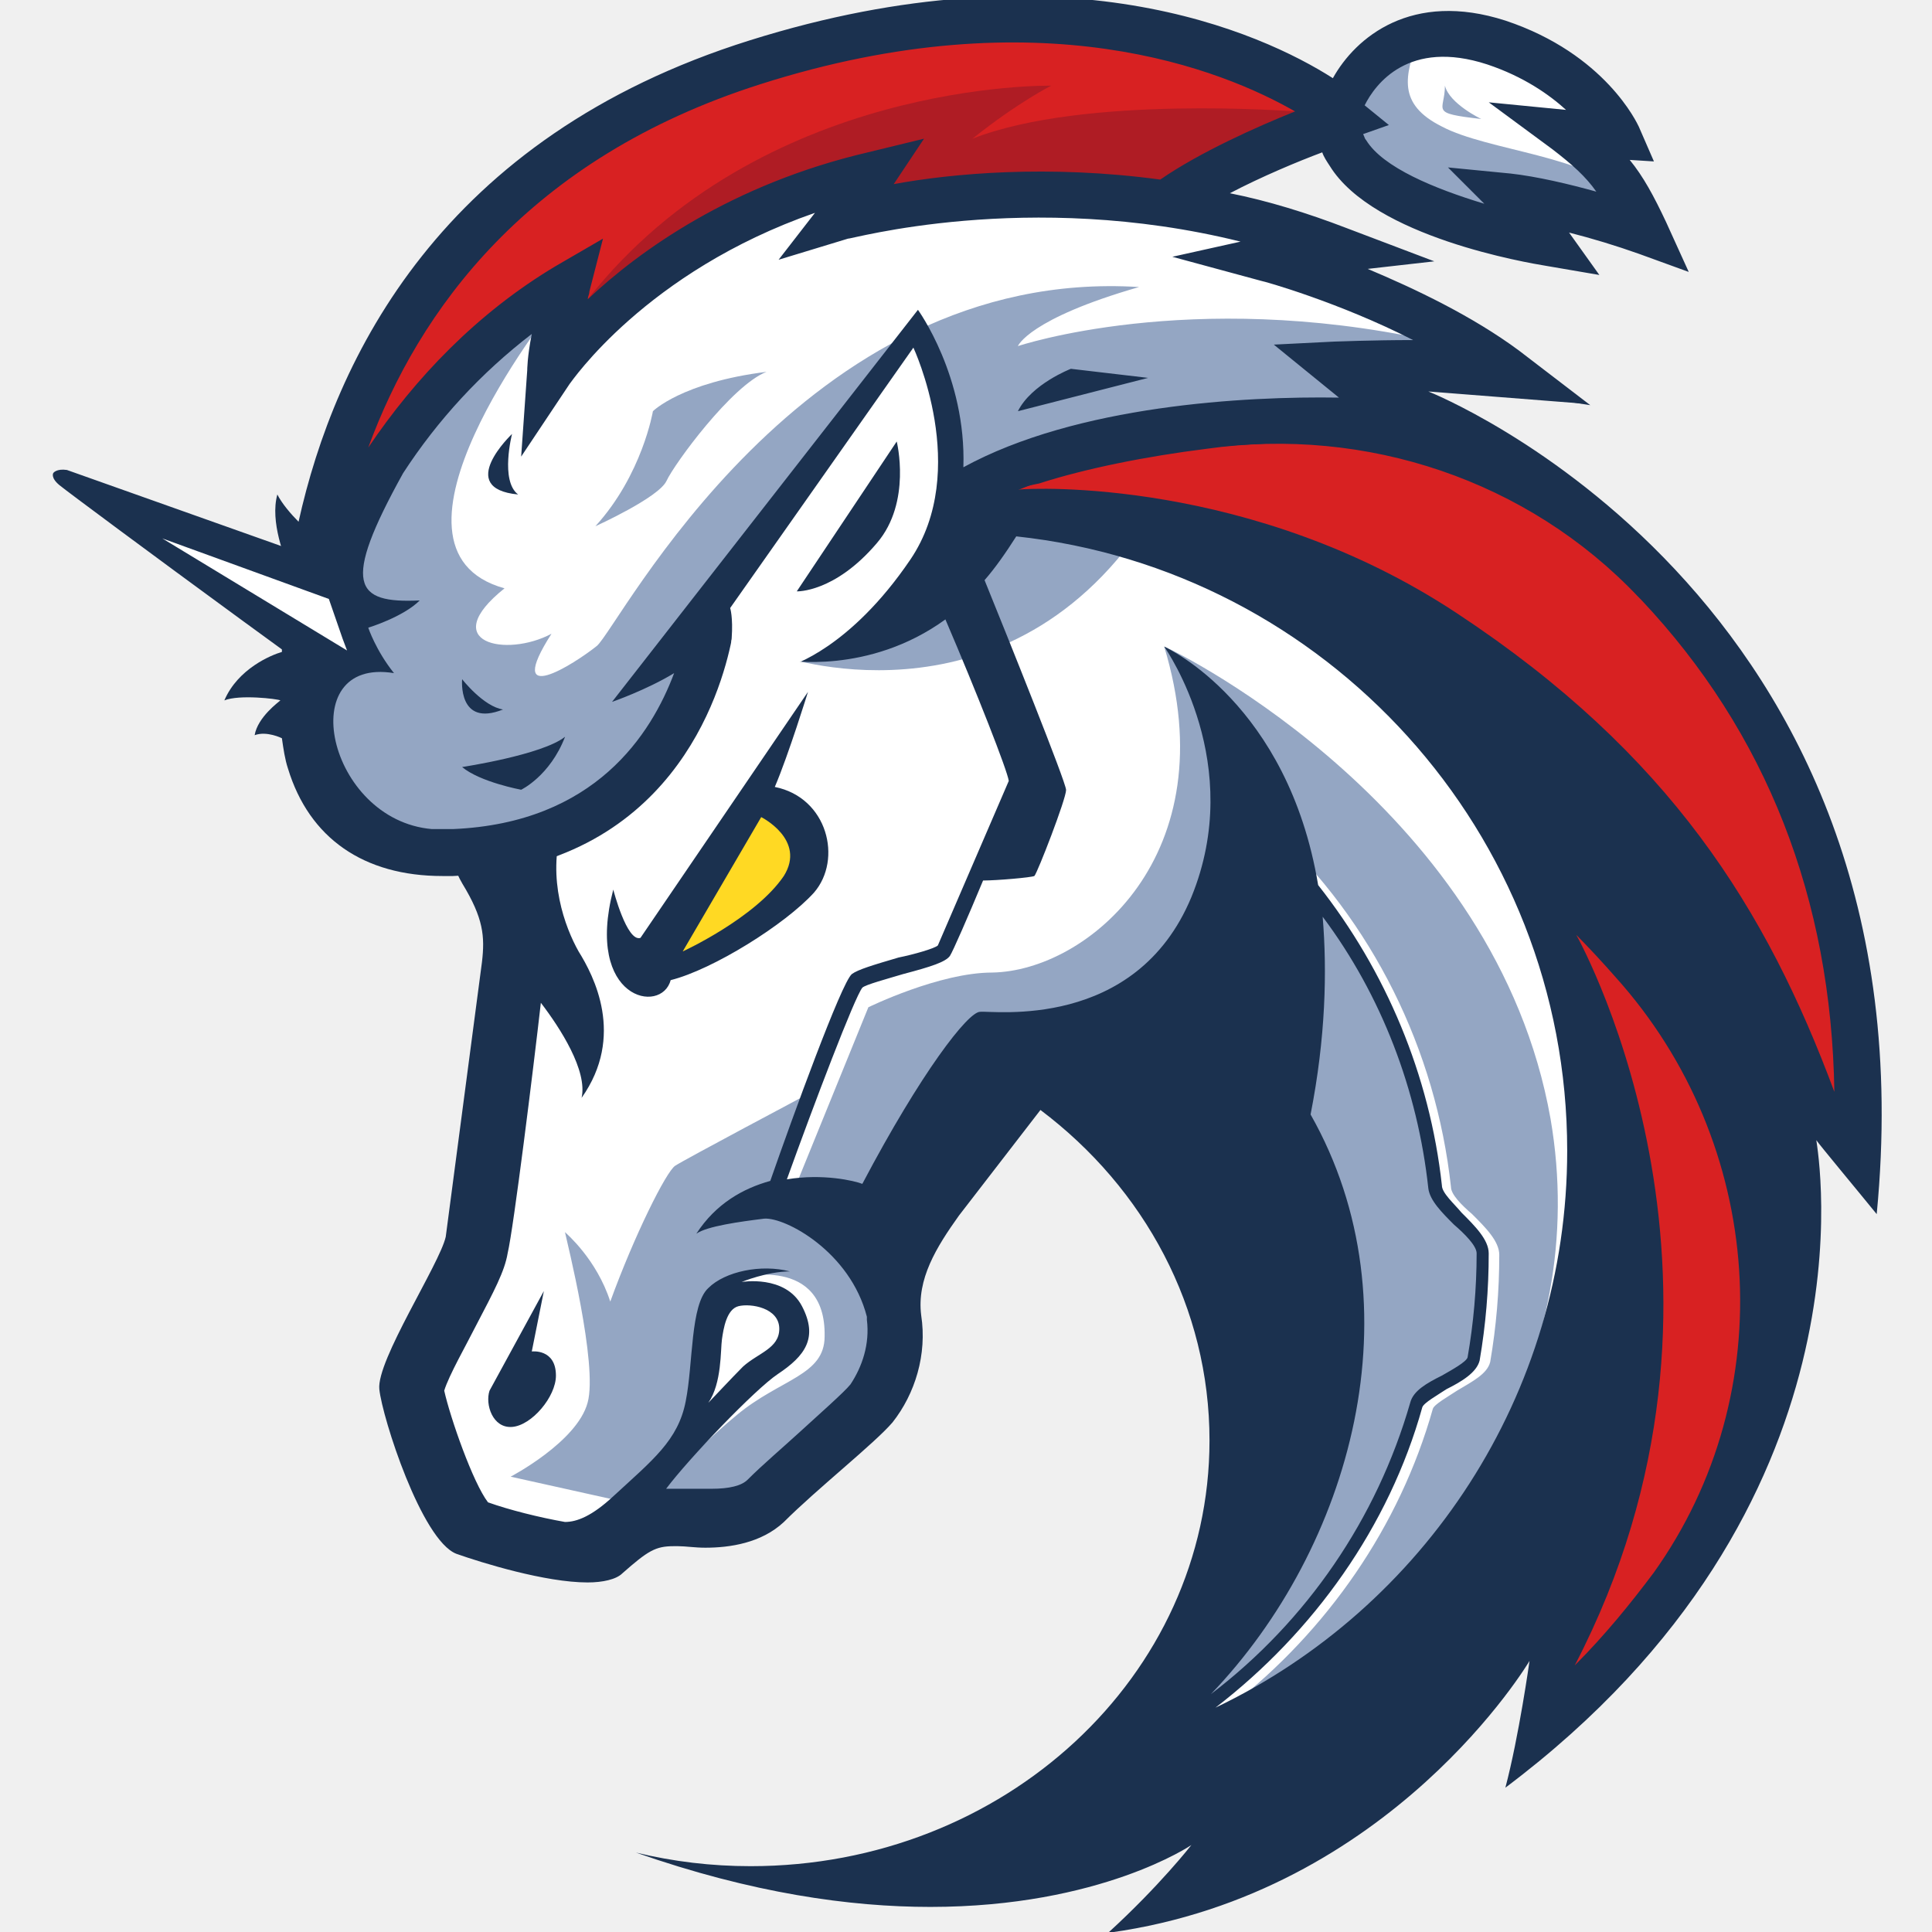
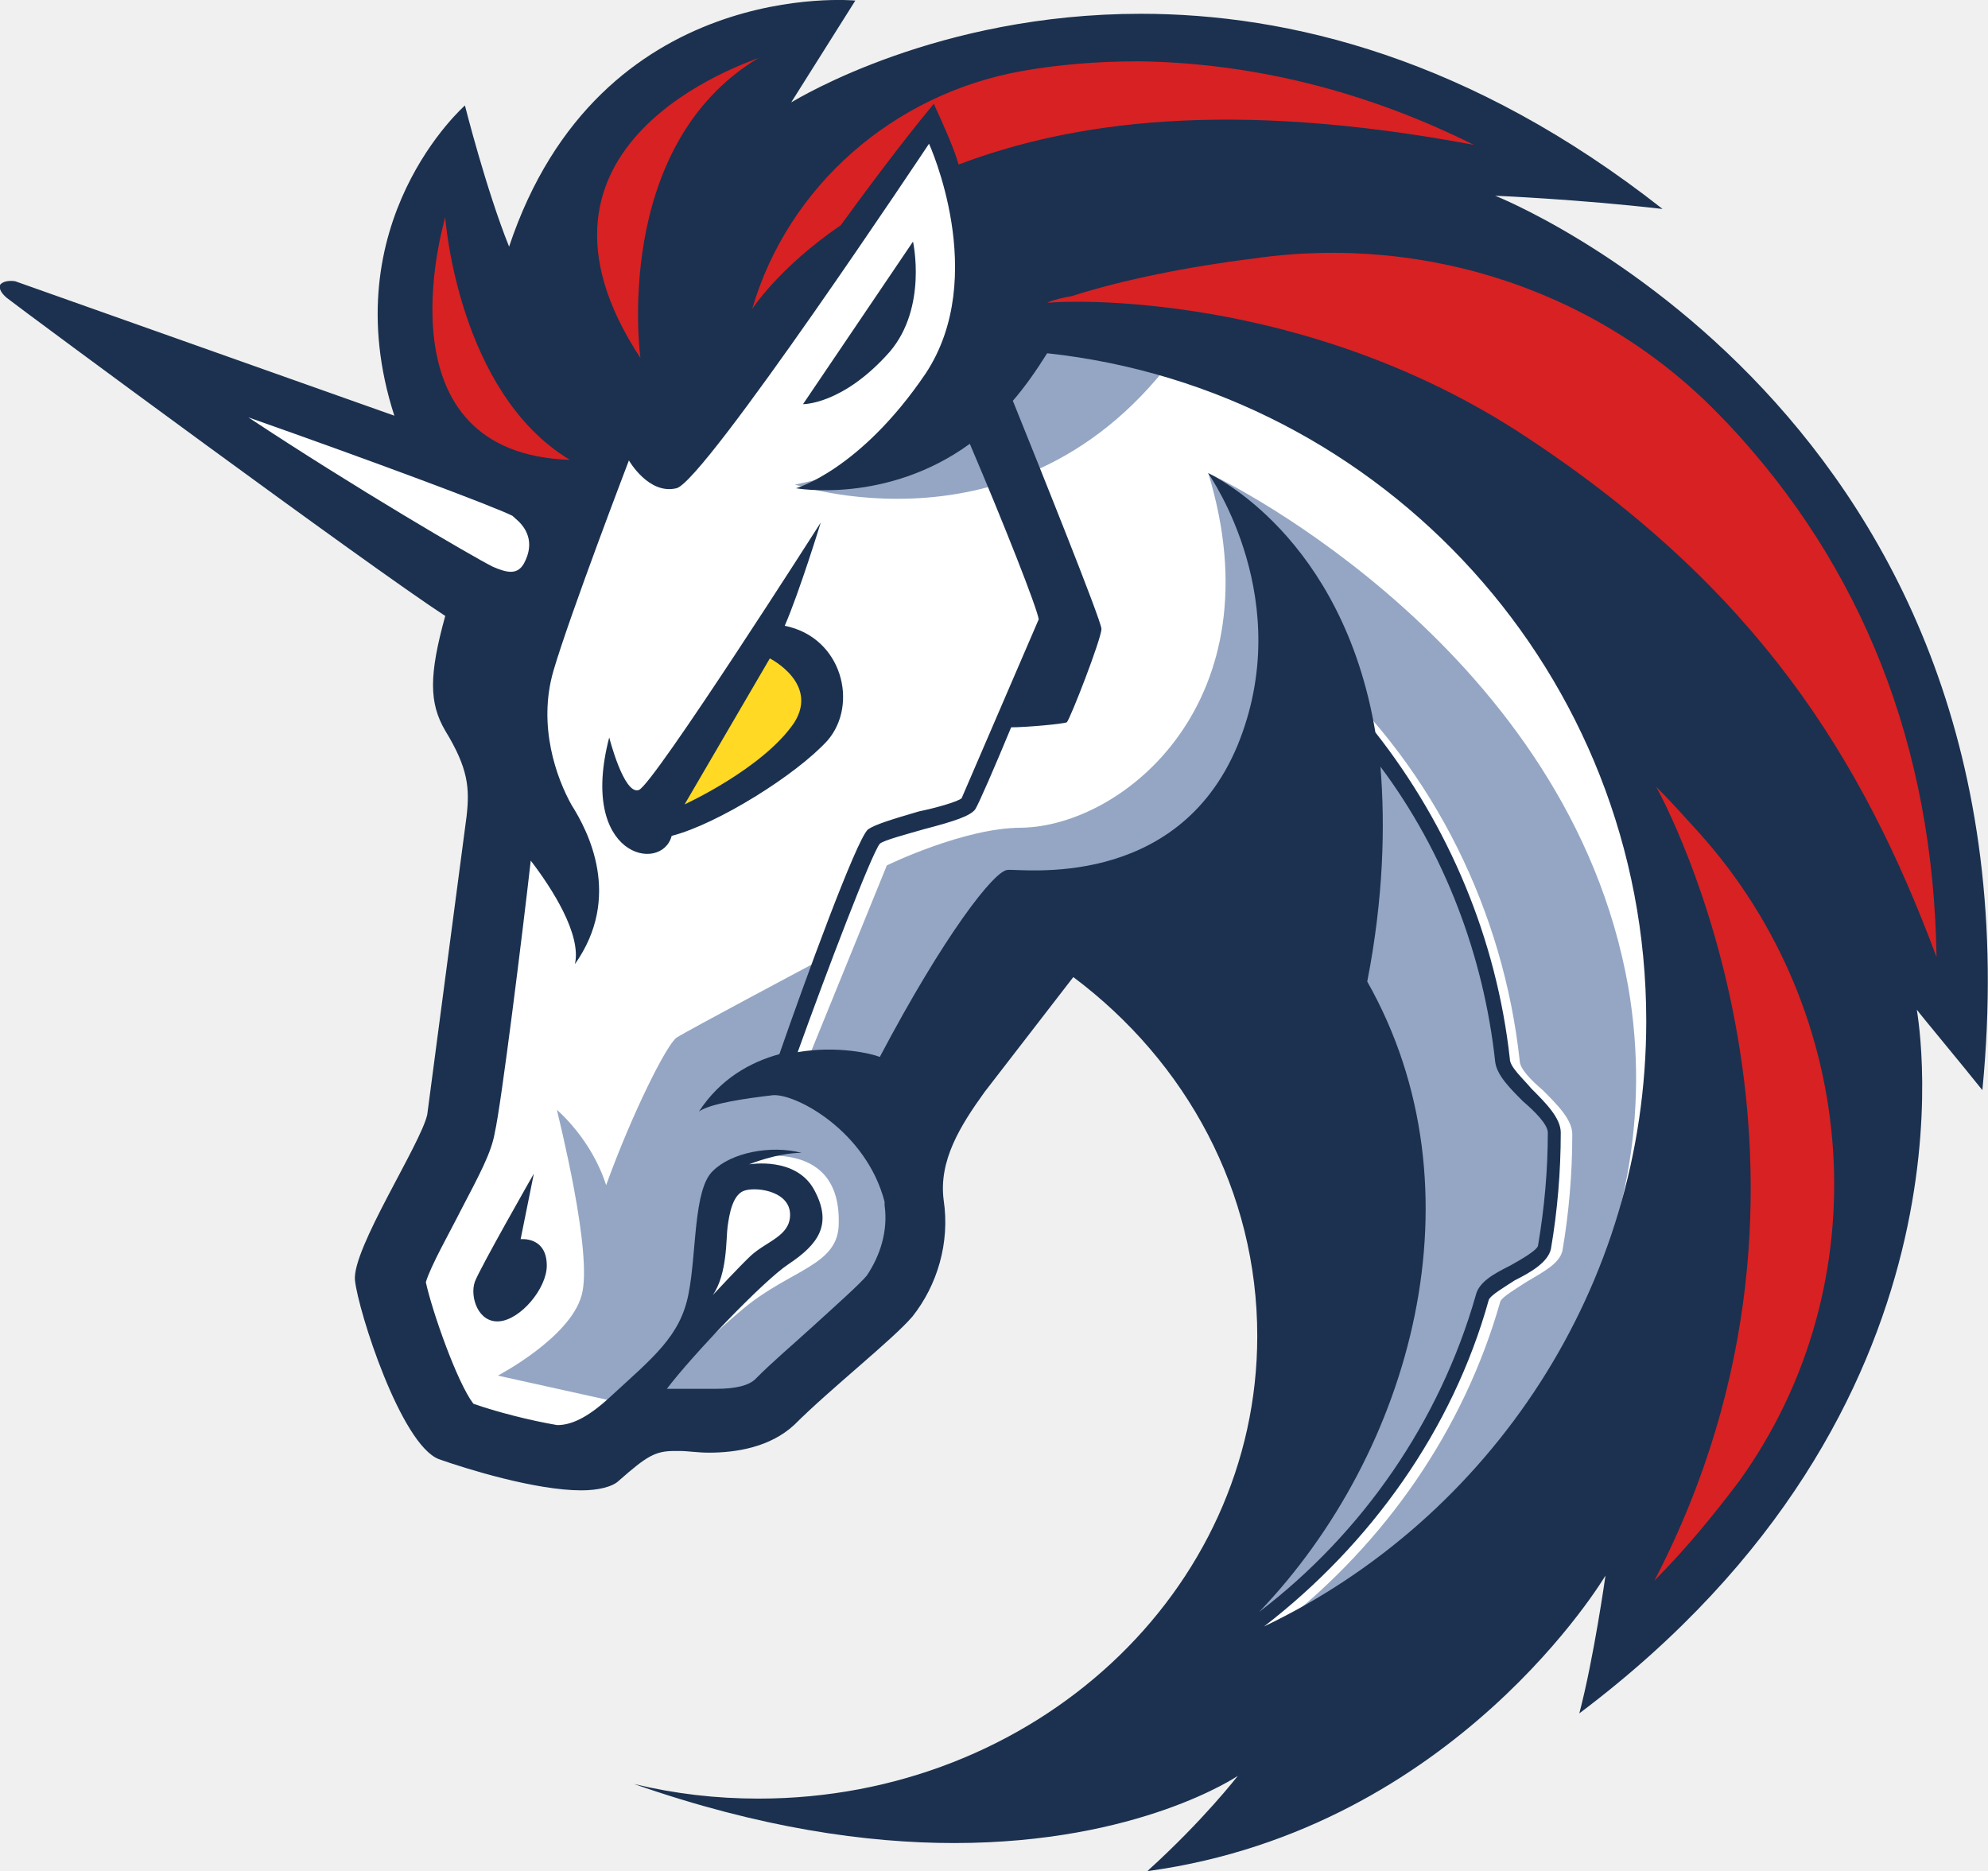
- <svg xmlns="http://www.w3.org/2000/svg" fill="none" width="56" height="56">
-   <g clip-path="url(#A)">
-     <path d="M14.145 33.616l1.4-10.544-12.162-8.444 11.112 3.762 2.625-4.025 9.581-5.95 21.131 11.637 1.094 17.763-9.406 13.081-7.437 1.138 3.85-7.044v-6.781l-2.8-5.294-2.844-1.881-4.375 4.506v4.769l-3.413 3.194-4.331.525-1.925 1.094-3.15-1.006-1.312-4.725 2.362-3.325z" fill="#fff" />
-     <g fill="#94a6c3">
-       <path d="M33.57 14.541c-2.319-.481-4.856-.35-4.856-.35s-.831 3.85-5.994 4.856c.044 0 6.825 2.319 10.85-4.506zm2.1 34.912c2.8-2.187 4.9-5.206 5.862-8.619.044-.131.438-.35.7-.525.438-.263.875-.481.962-.831a18.22 18.22 0 0 0 .263-3.106c0-.394-.394-.788-.788-1.181-.306-.263-.612-.569-.612-.788-.437-3.981-2.275-7.7-5.206-10.413l-.306.306c2.844 2.669 4.681 6.3 5.075 10.15.044.35.394.7.744 1.05.306.263.656.656.656.831a17.49 17.49 0 0 1-.263 3.019c-.044.175-.437.35-.744.525-.437.219-.831.438-.919.788a16.17 16.17 0 0 1-6.65 9.056l3.325-7.219-.175-6.475-5.556-5.381-3.15.438-3.456 5.6s1.619 2.056-.656 4.462c-2.231 2.362-3.981 2.888-3.981 2.888l-1.619-.875c.481-.612 1.444-1.531 2.188-2.144 1.269-1.05 2.538-1.138 2.538-2.275.044-2.362-2.494-1.706-2.494-1.706l-.919.875-.394 3.237-1.925 2.406-.219-.044-3.15-.7s1.925-1.006 2.231-2.144c.306-1.094-.613-4.725-.656-4.944.044.044.919.788 1.313 2.013.7-1.925 1.619-3.763 1.881-3.937s3.806-2.056 3.806-2.056l-1.181 3.106.875-.481 2.1-5.163s2.056-1.006 3.587-1.006c2.756-.044 6.825-3.413 4.987-9.45.525.219 9.625 4.769 11.2 13.694 1.181 6.869-2.712 13.3-9.275 17.019z" />
-     </g>
-     <g fill="#1b314f">
-       <path d="M25.258 15.503c1.006-1.181.613-2.931.613-2.931l-2.931 4.331c-.044 0 1.05.044 2.319-1.4zm-9.844 23.669l.35-1.75-1.575 2.888c-.131.394.088 1.094.656 1.05s1.269-.875 1.269-1.487c0-.788-.7-.7-.7-.7zm25.988-27.825l4.462.35c-5.119-4.025-9.975-5.206-13.913-5.206-5.425 0-9.1 2.231-9.319 2.363l1.706-2.713s-6.825-.656-9.231 6.562c-.613-1.531-1.181-3.762-1.181-3.762s-3.544 3.106-1.881 8.269L1.939 13.622c-.306-.044-.394.088-.394.088s-.087.131.175.35c.481.394 9.669 7.175 11.681 8.488-.437 1.575-.437 2.319 0 3.063.613 1.006.656 1.531.569 2.275l-1.05 7.963c-.175.788-2.012 3.587-1.925 4.419s1.225 4.375 2.231 4.769c.744.263 2.581.831 3.806.831.438 0 .831-.088 1.006-.263.744-.656.962-.788 1.488-.788h.131c.219 0 .481.044.788.044.7 0 1.619-.131 2.275-.744.962-.963 2.625-2.275 3.15-2.888.656-.831 1.006-1.969.831-3.106-.131-1.05.438-1.969 1.094-2.888l2.363-3.062c3.019 2.275 4.9 5.731 4.9 9.581 0 6.825-5.95 12.338-13.3 12.338-1.137 0-2.231-.131-3.325-.394 3.369 1.181 6.213 1.575 8.531 1.575 4.944 0 7.569-1.794 7.569-1.794s-.919 1.181-2.406 2.538h.044c8.181-1.138 12.163-7.875 12.163-7.875s-.306 2.188-.7 3.675c10.894-8.181 9.056-18.419 9.013-18.769.087.131 1.181 1.444 1.75 2.144 1.75-18.025-12.994-23.844-12.994-23.844zM24.645 40.134c-.175.219-.919.875-1.444 1.356s-1.094.962-1.531 1.4c-.175.175-.525.263-1.05.263h-.481-.262-.175-.394c.656-.875 2.581-2.888 3.237-3.325.788-.525 1.181-1.05.7-1.969s-1.75-.7-1.75-.7.744-.306 1.4-.306c-.831-.219-1.881 0-2.363.481-.525.481-.437 2.188-.656 3.281-.219 1.138-.962 1.706-2.1 2.756-.613.569-1.05.744-1.4.744-.744-.131-1.619-.35-2.231-.569-.437-.569-1.094-2.45-1.269-3.237.131-.437.656-1.356.919-1.881.525-1.006.831-1.575.919-2.1.175-.744.744-5.337.963-7.262.569.744 1.356 1.969 1.181 2.756 1.269-1.794.35-3.544-.087-4.244-.394-.7-.919-2.1-.481-3.587s2.012-5.6 2.012-5.6.525.919 1.269.744 6.738-9.188 6.738-9.188 1.619 3.544-.087 6.125c-1.75 2.581-3.456 3.063-3.456 3.063s2.406.438 4.637-1.181c.919 2.144 1.794 4.375 1.837 4.681l-2.056 4.769c-.088.087-.7.262-1.138.35-.744.219-1.181.35-1.356.481-.306.262-1.706 4.112-2.363 5.994-.788.219-1.575.656-2.144 1.531.306-.219 1.269-.35 1.969-.437.613-.044 2.494.962 2.975 2.844v.087c.087.7-.131 1.356-.481 1.881zm-4.113.525c.394-.569.35-1.531.394-1.837s.131-.875.481-.962 1.181.044 1.181.656c0 .569-.613.7-1.05 1.094-.306.306-.919.962-1.006 1.05zm17.456-8.356c.438-2.231.481-4.156.35-5.731 1.706 2.275 2.756 5.031 3.063 7.875.044.35.394.7.744 1.05.306.263.656.612.656.831a17.59 17.59 0 0 1-.263 3.019c-.044.131-.437.35-.744.525-.437.219-.831.438-.919.788a16.29 16.29 0 0 1-5.775 8.444c4.069-4.244 6.038-11.244 2.888-16.8zm-2.756 17.194c2.844-2.187 5.031-5.25 5.994-8.706.044-.131.438-.35.7-.525.438-.219.875-.481.962-.831a18.22 18.22 0 0 0 .263-3.106c0-.394-.394-.788-.788-1.181-.219-.263-.569-.569-.569-.788-.35-3.194-1.619-6.212-3.587-8.706-.875-5.25-4.375-6.869-4.462-6.913.087.131 2.362 3.413.788 7.262-1.619 3.894-5.775 3.281-6.125 3.325-.35 0-1.706 1.75-3.413 4.987-.219-.087-1.138-.306-2.187-.131.787-2.187 1.969-5.294 2.188-5.556.087-.087.744-.262 1.181-.394.831-.219 1.225-.35 1.356-.525.087-.131.525-1.137.962-2.187.394 0 1.4-.087 1.487-.131.087-.087.919-2.231.919-2.494 0-.219-1.706-4.463-2.363-6.081.306-.35.613-.788.919-1.269 8.969.962 15.969 8.575 15.969 17.806 0 7.087-4.156 13.256-10.194 16.144zM23.595 25.872c.831-.962.394-2.756-1.137-3.062.394-.919.962-2.756.962-2.756l-4.856 7.131c-.394.131-.788-1.4-.788-1.4-.831 3.194 1.4 3.631 1.663 2.625 1.225-.306 3.325-1.619 4.156-2.538z" />
-     </g>
-     <path d="M19.789 27.578l2.275-3.894s1.313.656.656 1.706c-.831 1.225-2.931 2.188-2.931 2.188z" fill="#ffd923" />
-     <g fill="#d82122">
-       <path d="M47.92 45.603c-.656.875-1.4 1.794-2.275 2.669 5.644-10.85.263-20.781.044-21.175a28.91 28.91 0 0 1 1.138 1.225c4.331 4.813 4.856 12.031 1.094 17.281zm5.25-13.956c-1.969-5.294-4.769-9.8-10.937-13.869-5.95-3.937-12.337-3.631-12.687-3.588h-.087c.219-.088.438-.131.656-.175 1.356-.437 3.106-.787 4.856-1.006 4.638-.656 9.319.919 12.512 4.288l.087.087c3.631 3.85 5.513 8.662 5.6 14.263zM40.833 9.991c-6.519-1.225-10.719-.613-13.737.525-.087-.35-.394-1.05-.656-1.619-.919 1.094-1.881 2.406-2.494 3.238-1.663 1.137-2.363 2.231-2.363 2.231.962-3.281 3.762-5.731 7.175-6.344.962-.175 2.012-.263 3.15-.263 3.019.044 6.038.788 8.925 2.231zm-24.107 8.4c-5.119-.175-3.412-6.125-3.325-6.475 0 .044.35 4.681 3.325 6.475zm5.032-10.719c-3.937 2.363-3.15 8.006-3.15 8.006-3.762-5.731 2.844-7.875 3.15-8.006z" />
-     </g>
-     <path d="M15.283 19.966c.262.219.525.613.219 1.181-.175.306-.437.262-.831.087-.525-.262-3.675-2.1-6.519-3.981l7.044 2.625.088.087z" fill="#fff" />
-     <path d="M9.663 14.772s1.668-10.05 12.159-13.078 16.461 1.097 16.461 1.097l-3.38 3.204-9.13-.132-1.931.702 1.097-1.624-7.111 3.73-2.283 2.765.044-2.765-2.239 2.282z" fill="#d82122" />
-     <path d="M37.536 3.23s-6.101-.483-9.349.79c1.317-1.053 2.282-1.536 2.282-1.536s-8.428-.176-13.432 6.188c1.317-.351 3.38-2.063 3.38-2.063l4.565-1.668-.527 1.58 5.882-.922 3.643.351z" fill="#af1c24" />
-     <g fill="#fff">
-       <path d="M38.722 7.092L32.05 5.6l-7.33.527.22-1.185-6.101 2.94-2.502 1.975.088-1.668s-6.453 4.959-5.18 10.05c1.229 5.091 6.891 2.37 6.891 2.37l6.145-6.89 18.875-3.642-5.399-2.37zm8.339-.878l-.922-3.116L43.725.991s-3.468-.263-4.258.965l-.878 1.624 1.975 2.238 3.95 1.273-.263-1.273z" />
-     </g>
-     <g fill="#94a6c3">
-       <path d="M29.504 10.032s.307-.79 3.512-1.712c-9.788-.614-15.056 9.831-15.714 10.401-.658.527-2.721 1.843-1.317-.351-1.317.702-3.336.263-1.361-1.317-4.126-1.141 1.361-8.075 1.361-8.075l-3.029 1.712-3.512 5.047-.878 4.959 1.185 3.116 2.853 1.141 4.214-1.141 2.634-2.501 1.01-2.809 2.502-1.404 5.443-3.16 4.389-1.36 6.935-.439-.351-1.097s1.097-.57 2.019-1.185c-6.935-1.492-11.895.175-11.895.175zM46.93 5.643c-.746-1.097-3.819-1.273-5.136-1.975-1.317-.658-1.053-1.492-.702-2.502l-1.668.878-.922 1.141 1.756 2.326 4.433 1.668-.658-1.712c.088.044 3.643 1.273 2.897.176zm-3.995-2.194s-.922-.439-1.053-.965c0 .746-.483.79 1.053.965zM19.32 13.938c.22-.483 1.887-2.765 2.897-3.16-2.458.307-3.292 1.141-3.292 1.141s-.307 1.843-1.668 3.335c0 0 1.844-.834 2.063-1.317z" />
-     </g>
-     <g fill="#1b314f">
-       <path d="M29.504 11.919l3.775-.966-2.239-.263s-1.141.439-1.536 1.229zM14.58 20.565c-.571-.088-1.185-.878-1.185-.878s-.132 1.404 1.185.878zm.526 2.326s.834-.395 1.273-1.536c-.658.527-2.985.878-2.985.878.527.439 1.712.658 1.712.658zM48.949 7.882l-.658-1.448c-.351-.746-.658-1.317-1.053-1.799l.702.044-.439-1.009c-.044-.088-.966-2.107-3.863-3.072-2.721-.878-4.346.483-5.004 1.668-2.063-1.317-7.813-3.95-16.899-1.097C12.78 3.976 9.707 10.383 8.654 15.123c-.219-.219-.483-.527-.615-.79-.219.79.219 1.843.351 2.194-.132.922-.219 1.712-.219 2.37-.307.088-1.273.483-1.668 1.404.439-.176 1.536-.044 1.624 0-.044.044-.658.483-.746 1.009.351-.132.79.088.79.088.044.307.088.614.176.878.615 2.019 2.195 3.116 4.477 3.116h.307c6.321-.263 7.769-5.31 8.077-6.846.614-.219 1.843-.702 3.599-1.624.878-.219 1.756-.439 2.502-.702.132-.351.263-.658.351-1.009.132-.088.219-.132.351-.22 4.17-2.765 12.642-2.107 12.729-2.107l2.107.176-2.283-1.887c.966 0 2.107.044 2.985.176l2.546.395-2.063-1.58c-1.361-1.009-3.029-1.799-4.389-2.37l1.931-.219-2.546-.965c-1.141-.439-2.282-.79-3.38-1.009.922-.483 1.975-.922 2.678-1.185.044.132.132.263.219.395 1.273 2.063 5.75 2.809 6.277 2.896l1.536.263-.878-1.229a23.1 23.1 0 0 1 2.019.614zm-12.993-.878l-1.975.439 2.59.702c.044 0 2.239.614 4.389 1.712-1.185 0-2.239.044-2.282.044l-1.756.088 1.888 1.536c-2.722-.044-7.594.22-10.886 2.019.088-2.633-1.317-4.564-1.317-4.564L17.74 20.345s1.01-.351 1.8-.834c-.658 1.755-2.282 4.345-6.409 4.52h-.614c-3.029-.263-4.038-5.003-1.097-4.52-.527-.658-.746-1.317-.746-1.317s1.01-.307 1.492-.79c-1.887.088-2.283-.439-.483-3.687a16.23 16.23 0 0 1 3.731-4.037c-.132.658-.132 1.053-.132 1.053l-.176 2.502 1.405-2.107c.044-.044 2.195-3.248 7.111-4.959l-1.054 1.36 2.019-.614c0 .044 5.18-1.448 11.369.088zM33.63 5.205c-3.248-.439-6.057-.176-7.725.132l.878-1.317-1.624.395c-3.95.922-6.628 2.853-8.12 4.257 0-.088.044-.132.044-.219l.395-1.536-1.361.79c-2.283 1.36-4.082 3.248-5.443 5.266 1.448-3.95 4.609-8.382 11.369-10.533 8.121-2.589 13.432-.395 15.495.79-1.097.439-2.765 1.185-3.907 1.975zm10.14-.176l-1.8-.176 1.053 1.053c-1.449-.439-2.941-1.053-3.424-1.843-.044-.044-.044-.088-.088-.176l.746-.263-.702-.571c.307-.614 1.273-1.931 3.555-1.185 1.053.351 1.8.878 2.282 1.317l-2.239-.219 1.844 1.36c.571.439.966.79 1.273 1.229-.79-.219-1.712-.439-2.502-.527zm-28.752 9.304c-.527-.395-.176-1.755-.176-1.755s-1.668 1.58.176 1.755z" />
-     </g>
-     <g fill="#fff">
-       <path d="M22.919 19.292s1.712-.483 3.468-3.072.088-6.144.088-6.144l-5.311 7.548s.088.263.044.878c-.088.614.571 1.141.571 1.141zm3.073-6.495s.439 1.755-.571 2.94c-1.229 1.448-2.326 1.404-2.326 1.404zM9.927 18.502l-.395-1.141-4.828-1.755 5.355 3.248-.132-.351z" />
-     </g>
-   </g>
-   <defs>
-     <clipPath id="A">
-       <path fill="#fff" d="M0 0h56v56H0z" />
-     </clipPath>
-   </defs>
+ <svg xmlns="http://www.w3.org/2000/svg" viewBox="0 0 706.8 665.2">
+   <path d="M168.2 366.5L186.9 226 24.7 113.4l148.2 50.2 35-53.7 127.8-79.3 281.7 155.2L632 422.6 506.5 597l-99.2 15.2 51.3-93.9v-90.4l-37.3-70.6-37.9-25.1-58.3 60.1v63.6l-45.5 42.6-57.8 7-25.6 14.5-42-13.4-17.5-63 31.5-44.3v-32.8z" fill="#fff" />
+   <path d="M427.2 112.2c-30.9-6.4-64.7-4.7-64.7-4.7s-11.1 51.3-79.9 64.8c.5 0 90.9 30.9 144.6-60.1zm28 465.5c37.3-29.2 65.3-69.4 78.2-114.9.6-1.7 5.8-4.7 9.3-7 5.8-3.5 11.7-6.4 12.8-11.1 2.3-13.4 3.5-27.4 3.5-41.4 0-5.2-5.3-10.5-10.5-15.7-4.1-3.5-8.2-7.6-8.2-10.5-5.8-53.1-30.3-102.7-69.4-138.8l-4.1 4.1c37.9 35.6 62.4 84 67.7 135.3.6 4.7 5.2 9.3 9.9 14 4.1 3.5 8.8 8.8 8.8 11.1 0 13.4-1.2 26.8-3.5 40.2-.6 2.3-5.8 4.7-9.9 7-5.8 2.9-11.1 5.8-12.2 10.5-14 49.6-46.1 92.8-88.7 120.8l44.3-96.3-2.3-86.3-74.1-71.7-42 5.8-46.1 74.7s21.6 27.4-8.8 59.5c-29.7 31.5-53.1 38.5-53.1 38.5l-21.6-11.7c6.4-8.2 19.3-20.4 29.2-28.6 16.9-14 33.8-15.2 33.8-30.3.7-31.6-33.2-22.9-33.2-22.9l-12.3 11.7-5.2 43.2-25.6 32.1-2.9-.6-42-9.3s25.7-13.4 29.8-28.6c4.1-14.6-8.2-63-8.8-65.9.6.6 12.3 10.5 17.5 26.8 9.3-25.7 21.6-50.2 25.1-52.5s50.7-27.4 50.7-27.4l-15.7 41.4 11.7-6.4 28-68.8s27.4-13.4 47.8-13.4c36.7-.6 91-45.5 66.5-126 7 2.9 128.3 63.6 149.3 182.6 15.7 91.5-36.2 177.2-123.7 226.8z" fill="#94a6c3" />
+   <path d="M316.4 125c13.4-15.8 8.2-39.1 8.2-39.1l-39.1 57.8c-.6 0 13.9.6 30.9-18.7zM185.1 440.6l4.7-23.3s-19.3 33.8-21 38.5c-1.8 5.3 1.2 14.6 8.7 14 7.6-.6 16.9-11.7 16.9-19.8 0-10.5-9.3-9.4-9.3-9.4zm346.5-371s29.2 1.2 59.5 4.7c-68.3-53.7-133-69.4-185.5-69.4-72.3 0-121.3 29.8-124.3 31.5L304.1.2s-91-8.8-123.1 87.5c-8.2-20.4-15.7-50.2-15.7-50.2S118 79 140.2 147.8L5.4 100c-4.1-.6-5.3 1.2-5.3 1.2s-1.2 1.7 2.3 4.7c6.5 5.1 129 95.6 155.9 113.1-5.8 21-5.8 30.9 0 40.8 8.2 13.4 8.7 20.4 7.6 30.3l-14 106.2c-2.3 10.5-26.8 47.8-25.7 58.9 1.2 11.1 16.3 58.3 29.8 63.6 9.9 3.5 34.4 11.1 50.7 11.1 5.8 0 11.1-1.2 13.4-3.5 9.9-8.7 12.8-10.5 19.8-10.5h1.7c2.9 0 6.4.6 10.5.6 9.3 0 21.6-1.8 30.3-9.9 12.8-12.8 35-30.3 42-38.5 8.8-11.1 13.4-26.2 11.1-41.4-1.8-14 5.8-26.3 14.6-38.5l31.5-40.8C421.9 377.6 447 423.7 447 475c0 91-79.3 164.5-177.3 164.5-15.2 0-29.7-1.7-44.3-5.2 44.9 15.7 82.8 21 113.8 21 65.9 0 100.9-23.9 100.9-23.9s-12.2 15.8-32.1 33.8h.6c109.1-15.2 162.2-105 162.2-105s-4.1 29.2-9.3 49c145.1-109.1 120.6-245.6 120-250.2 1.2 1.7 15.8 19.2 23.3 28.6 23.4-240.4-173.2-318-173.2-318zM308.2 453.5c-2.3 2.9-12.2 11.7-19.2 18.1s-14.6 12.8-20.4 18.7c-2.3 2.3-7 3.5-14 3.5h-6.4-3.5-2.3-5.3c8.8-11.7 34.4-38.5 43.2-44.3 10.5-7 15.8-14 9.3-26.2-6.4-12.3-23.3-9.3-23.3-9.3s9.9-4.1 18.7-4.1c-11.1-2.9-25.1 0-31.5 6.4-7 6.4-5.8 29.2-8.7 43.7-2.9 15.2-12.8 22.8-28 36.8-8.2 7.6-14 9.9-18.7 9.9-9.9-1.7-21.6-4.7-29.8-7.6-5.8-7.6-14.6-32.7-16.9-43.2 1.7-5.8 8.7-18.1 12.2-25.1 7-13.4 11.1-21 12.3-28 2.3-9.9 9.9-71.2 12.8-96.8 7.6 9.9 18.1 26.3 15.7 36.8 16.9-23.9 4.7-47.3-1.2-56.6-5.2-9.3-12.2-28-6.4-47.8s26.8-74.7 26.8-74.7 7 12.3 16.9 9.9c9.9-2.3 89.8-122.5 89.8-122.5s21.6 47.2-1.2 81.7c-23.3 34.4-46.1 40.8-46.1 40.8s32.1 5.8 61.8-15.8c12.2 28.6 23.9 58.3 24.5 62.4l-27.4 63.6c-1.2 1.2-9.3 3.5-15.2 4.7-9.9 2.9-15.7 4.7-18.1 6.4-4.1 3.5-22.8 54.8-31.5 79.9-10.5 2.9-21 8.8-28.6 20.4 4.1-2.9 16.9-4.7 26.3-5.8 8.2-.6 33.2 12.8 39.7 37.9v1.2c1.3 9.2-1.6 18-6.3 25zm-54.8 7c5.3-7.6 4.7-20.4 5.3-24.5s1.7-11.7 6.4-12.8c4.7-1.2 15.8.6 15.8 8.7 0 7.6-8.2 9.3-14 14.6-4.2 4-12.4 12.8-13.5 14zM486.1 349c5.8-29.7 6.4-55.4 4.7-76.4 22.7 30.3 36.7 67.1 40.8 105 .6 4.7 5.2 9.3 9.9 14 4.1 3.5 8.8 8.2 8.8 11.1 0 13.4-1.2 26.8-3.5 40.3-.6 1.7-5.8 4.7-9.9 7-5.8 2.9-11.1 5.8-12.2 10.5-12.8 44.9-40.3 84.6-77 112.6 54.2-56.6 80.4-150 38.4-224.1zm-36.7 229.3c37.9-29.2 67.1-70 79.9-116.1.6-1.7 5.8-4.7 9.3-7 5.8-2.9 11.7-6.4 12.8-11.1 2.3-13.4 3.5-27.4 3.5-41.4 0-5.2-5.3-10.5-10.5-15.7-2.9-3.5-7.6-7.6-7.6-10.5-4.7-42.6-21.6-82.8-47.8-116.1-11.7-70-58.3-91.6-59.5-92.2 1.2 1.8 31.5 45.5 10.5 96.8-21.6 51.9-77 43.8-81.7 44.3-4.7 0-22.7 23.3-45.5 66.5-2.9-1.2-15.2-4.1-29.2-1.7 10.5-29.2 26.3-70.6 29.2-74.1 1.2-1.2 9.9-3.5 15.8-5.2 11.1-2.9 16.3-4.7 18.1-7 1.2-1.8 7-15.2 12.8-29.2 5.3 0 18.7-1.2 19.8-1.8 1.2-1.2 12.3-29.7 12.3-33.2 0-2.9-22.8-59.5-31.5-81.1 4.1-4.7 8.2-10.5 12.2-16.9 119.6 12.9 213 114.4 213 237.4 0 94.5-55.4 176.8-135.9 215.3zm-155.2-315c11.1-12.8 5.3-36.7-15.2-40.8 5.3-12.2 12.8-36.7 12.8-36.7s-59.5 93.3-64.7 95.1c-5.3 1.8-10.5-18.7-10.5-18.7-11.1 42.6 18.7 48.4 22.2 35 16.3-4.2 44.3-21.7 55.4-33.9z" fill="#1b314f" />
+   <path d="M243.4 286l30.3-51.9s17.5 8.8 8.7 22.8c-11 16.3-39 29.1-39 29.1z" fill="#ffd923" />
+   <path d="M618.5 526.4c-8.8 11.7-18.7 23.9-30.3 35.6 75.2-144.7 3.5-277.1.6-282.3 5.3 5.3 10.5 11.1 15.2 16.3 57.7 64.1 64.7 160.4 14.5 230.4zm70-186.1c-26.3-70.6-63.6-130.7-145.8-184.9-79.3-52.5-164.5-48.4-169.2-47.8h-1.2c2.9-1.2 5.8-1.8 8.7-2.3 18.1-5.8 41.4-10.5 64.8-13.4C507.7 83 570.1 104 612.7 149l1.2 1.2c48.4 51.3 73.5 115.4 74.6 190.1zM524 51.5c-86.9-16.3-142.9-8.2-183.2 7-1.2-4.7-5.3-14-8.8-21.6-12.1 14.6-25 32.1-33.1 43.2-22.2 15.2-31.5 29.8-31.5 29.8 12.8-43.8 50.2-76.4 95.7-84.6 12.8-2.3 26.8-3.5 42-3.5 40.2.6 80.4 10.5 118.9 29.7zm-321.4 112c-68.2-2.3-45.5-81.7-44.3-86.3 0 .6 4.6 62.4 44.3 86.3zm67.1-142.9c-52.5 31.5-42 106.7-42 106.7-50.2-76.3 37.9-104.9 42-106.7z" fill="#d82122" />
+   <path d="M183.4 184.5c3.5 2.9 7 8.2 2.9 15.8-2.3 4.1-5.8 3.5-11.1 1.2-7-3.5-49-28-86.9-53.1 43.2 15.2 86.9 31.5 93.9 35a20.88 20.88 0 0 0 1.2 1.1z" fill="#fff" />
</svg>
